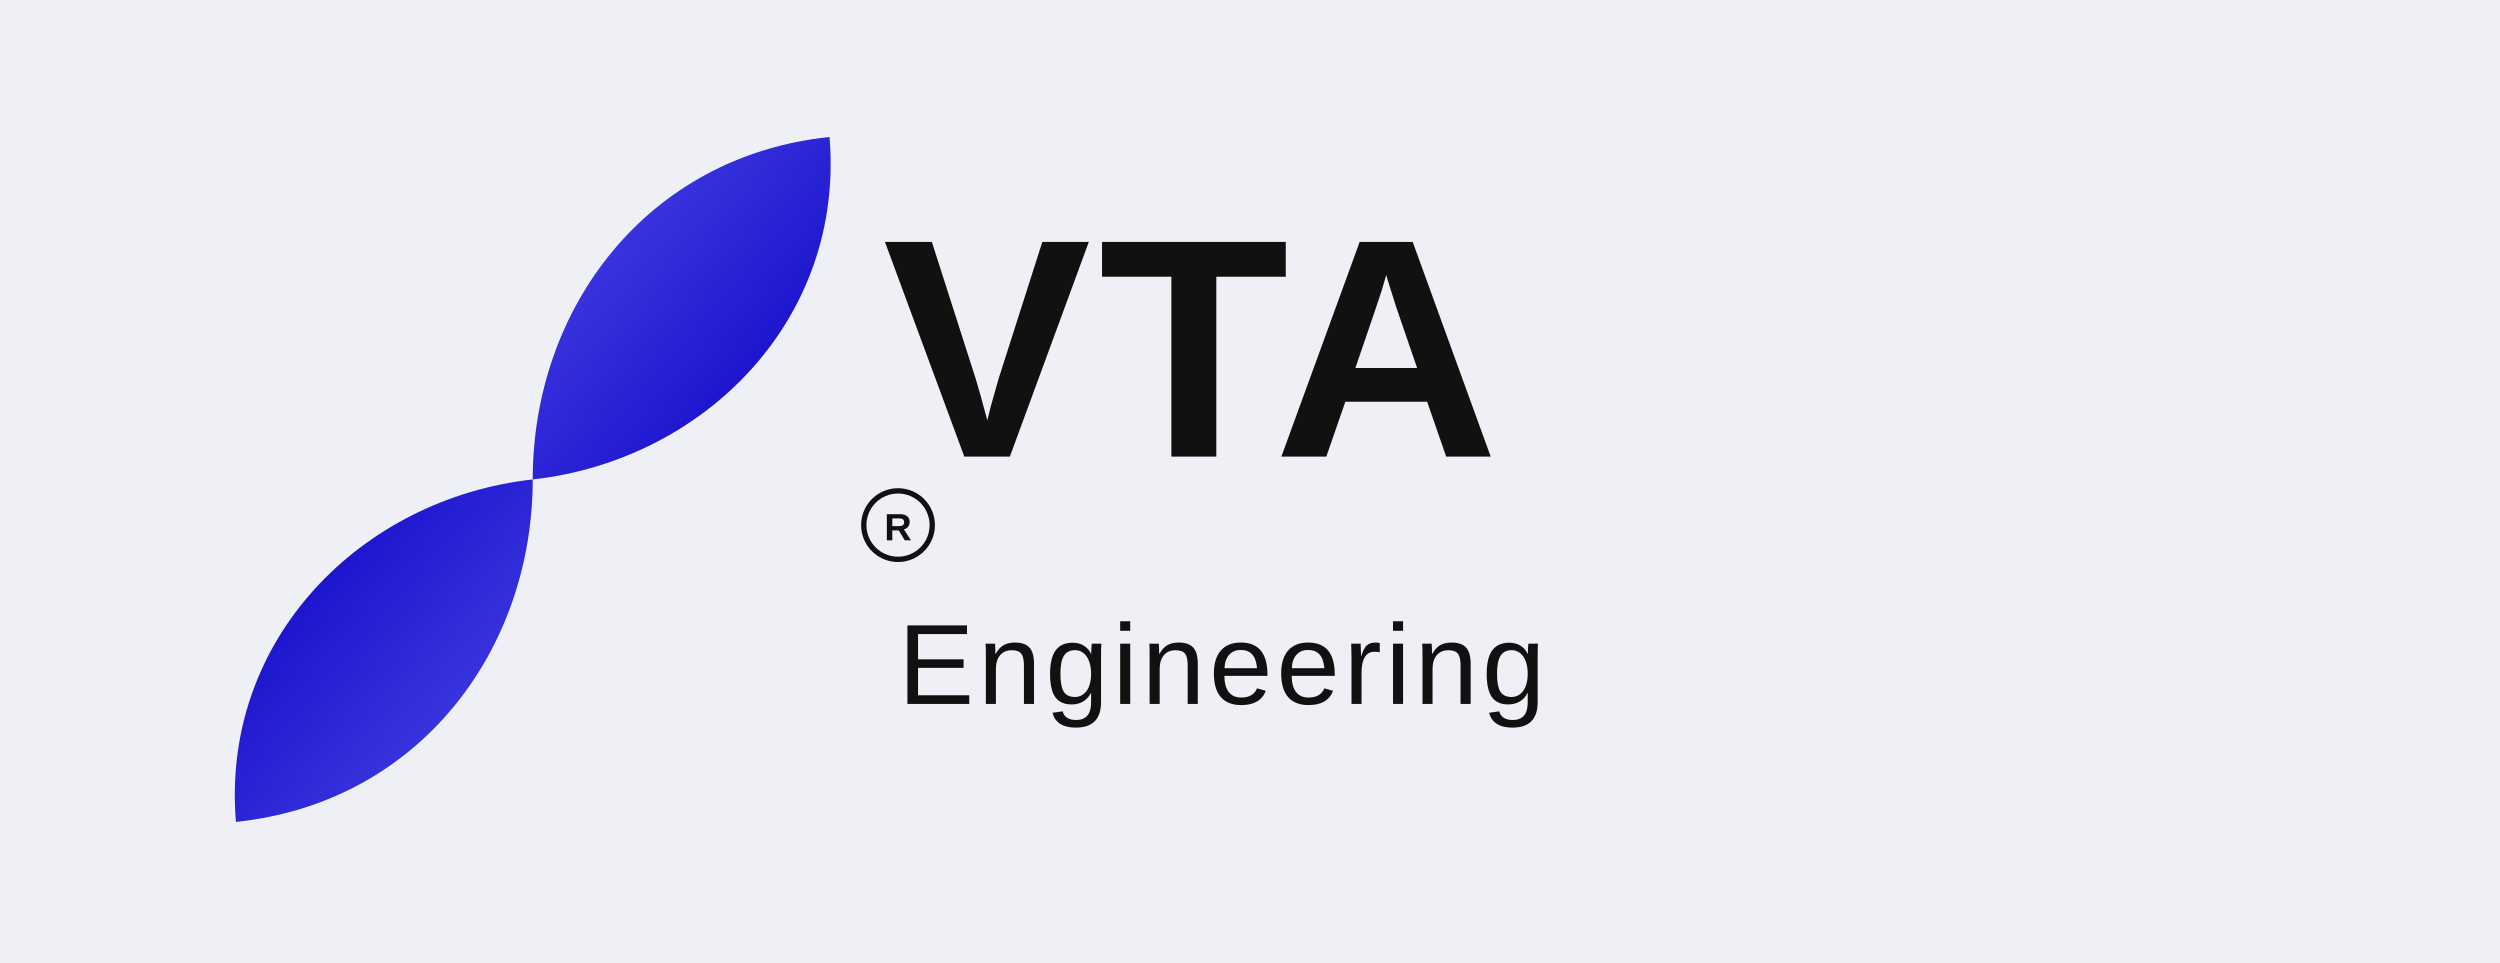
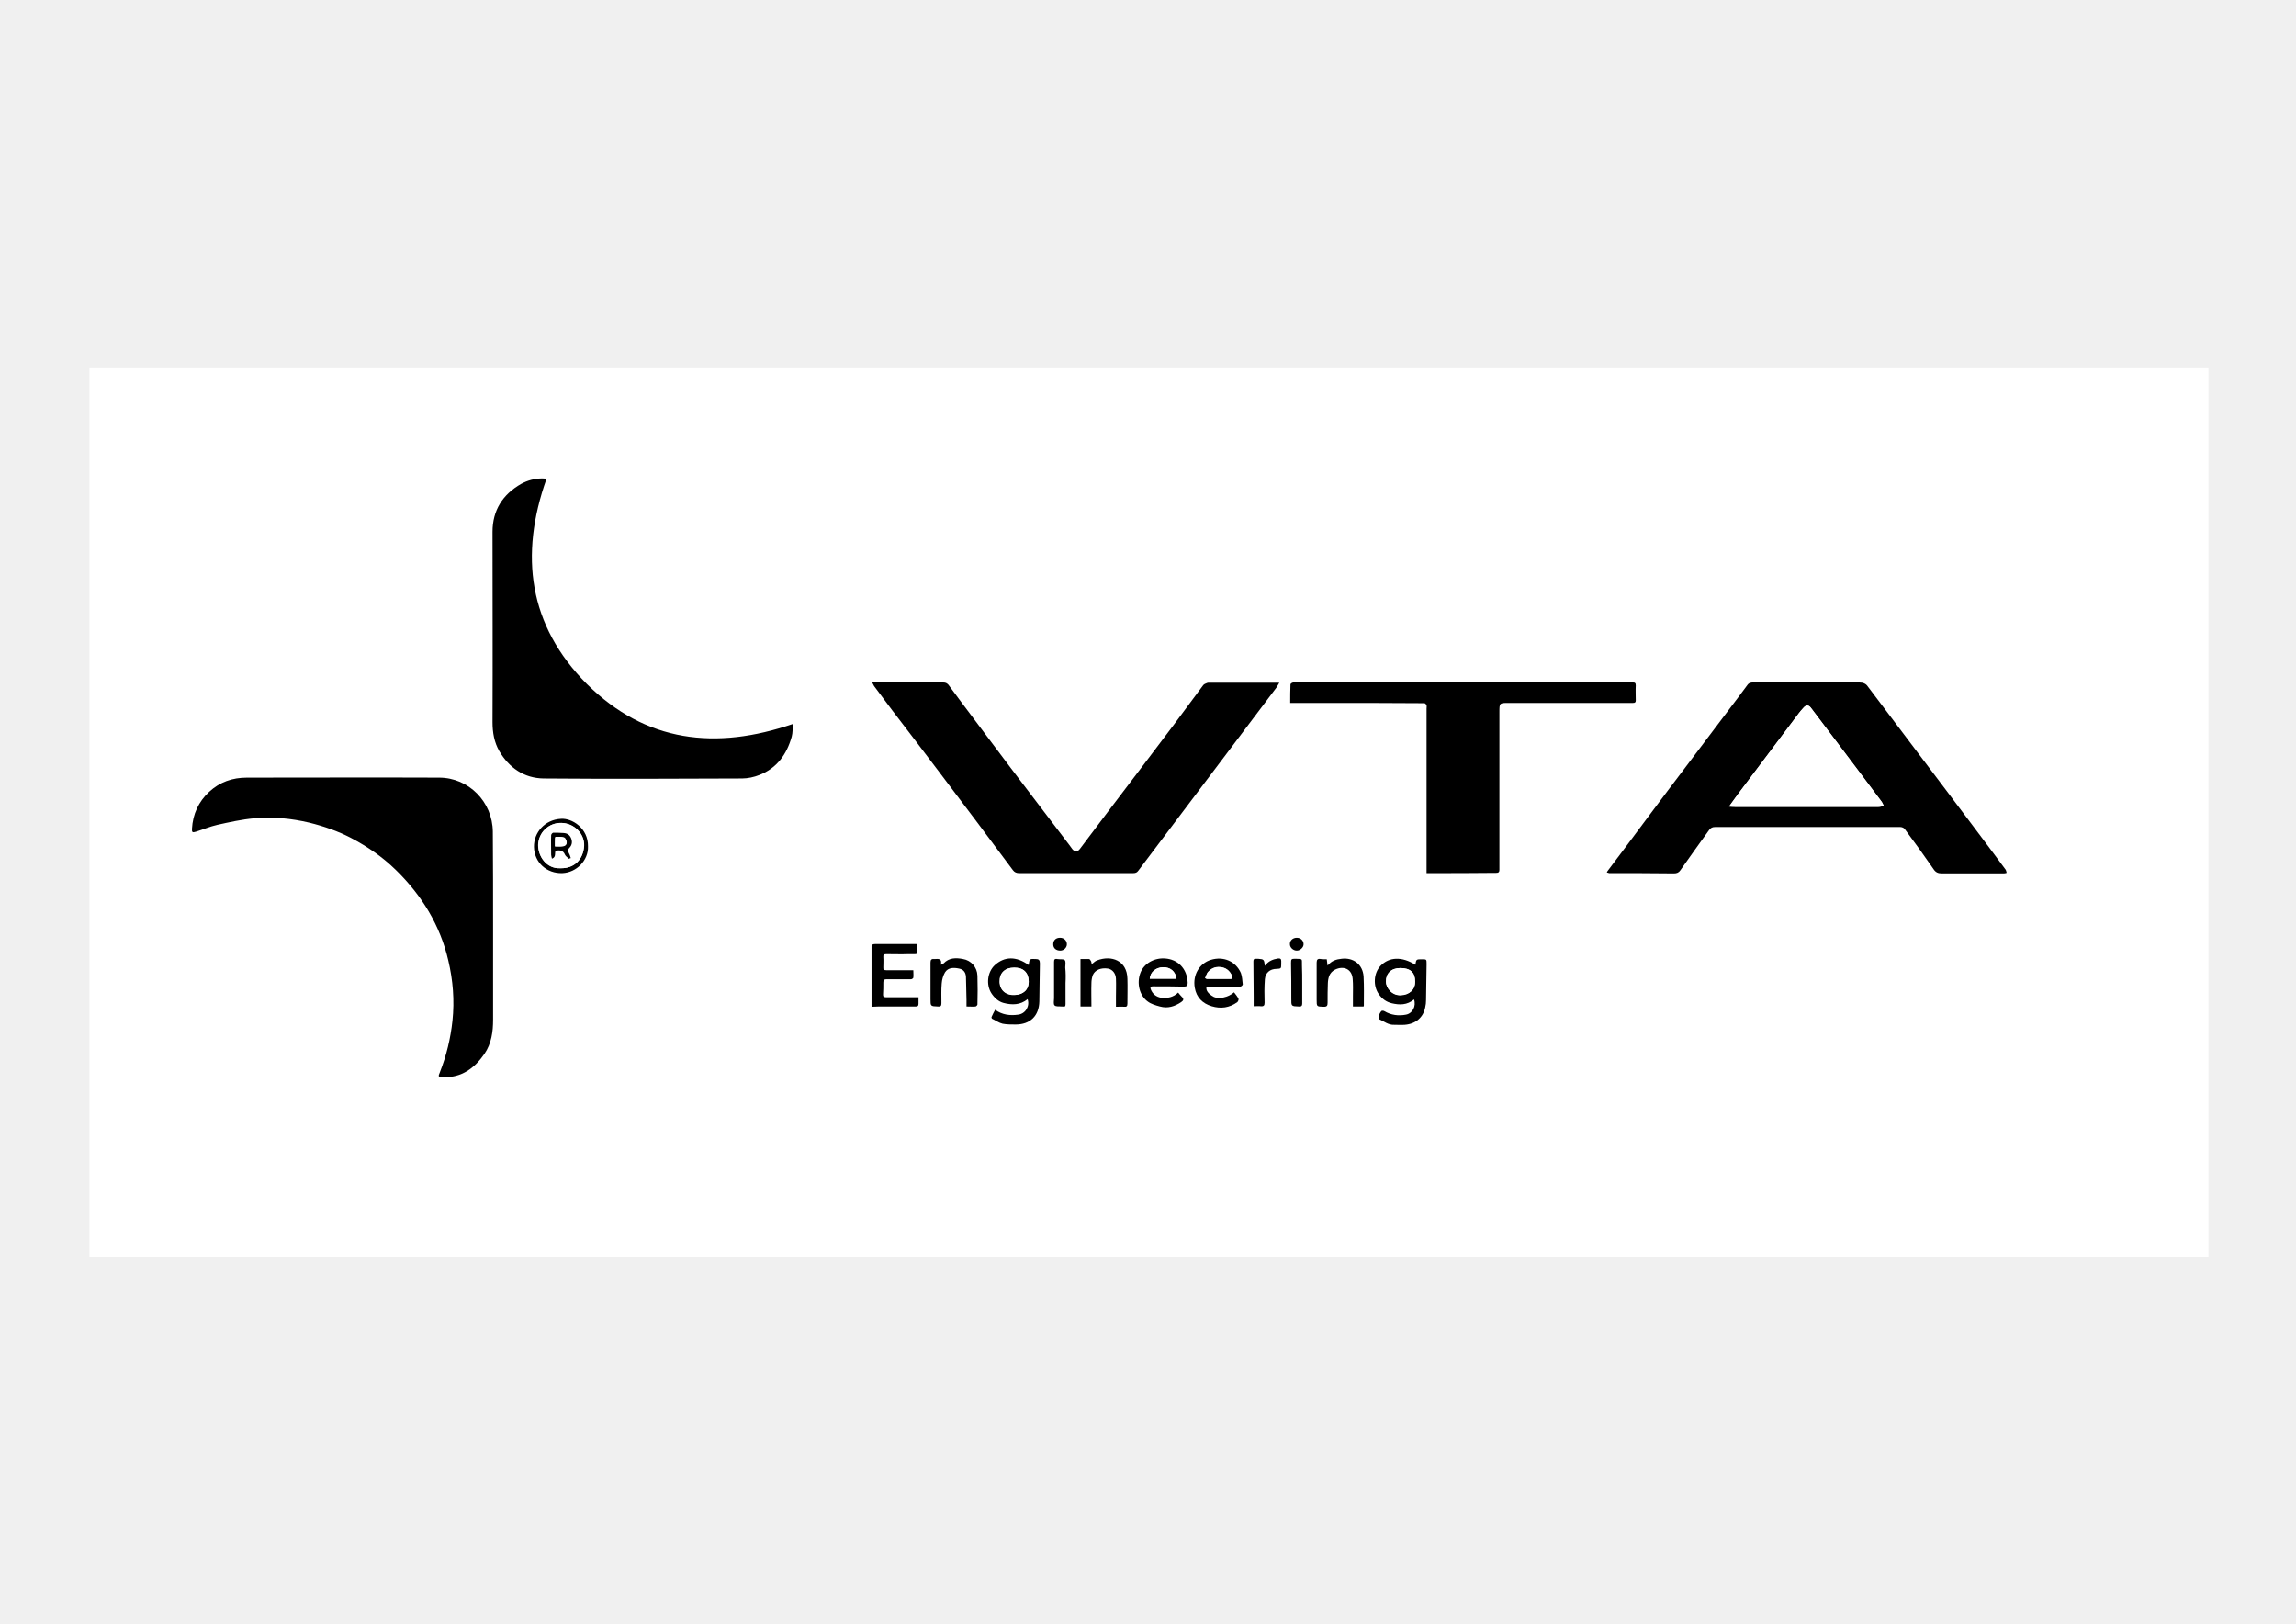
- <svg xmlns="http://www.w3.org/2000/svg" width="657" height="253" viewBox="0 0 657 253">
-   <defs>
-     <linearGradient id="petalBlue1" x1="0%" y1="0%" x2="100%" y2="100%">
-       <stop offset="0%" stop-color="#4B49E8" />
-       <stop offset="100%" stop-color="#0B00C4" />
-     </linearGradient>
-     <linearGradient id="petalBlue2" x1="100%" y1="100%" x2="0%" y2="0%">
-       <stop offset="0%" stop-color="#4B49E8" />
-       <stop offset="100%" stop-color="#0B00C4" />
-     </linearGradient>
-   </defs>
-   <rect width="657" height="253" fill="#EEF0F5" />
-   <g transform="translate(40,26)">
-     <path d="M100,100              C100,55 130,15 178,10              C182,58 145,95 100,100              Z" fill="url(#petalBlue1)" />
-     <path d="M100,100              C100,145 70,185 22,190              C18,142 55,105 100,100              Z" fill="url(#petalBlue2)" />
-     <circle cx="196" cy="112" r="9" fill="none" stroke="#111111" stroke-width="1.4" />
-     <text x="196" y="116" font-family="Arial, sans-serif" font-size="10" font-weight="600" fill="#111111" text-anchor="middle">R</text>
+ <svg xmlns="http://www.w3.org/2000/svg" viewBox="0 0 841.9 595.3">
+   <g fill="#FFFFFF">
+     <path d="M809.8,461c-259,0-518,0-777,0c0-108.7,0-217.3,0-326c259,0,518,0,777,0C809.8,243.6,809.8,352.3,809.8,461z   M589.2,319.9c0.4,0.1,0.6,0.1,0.8,0.1c7.9,0,15.9,0,23.8,0.1c1.1,0,1.7-0.3,2.4-1.2c3.5-4.9,7-9.8,10.5-14.7  c0.6-0.8,1.2-1.1,2.2-1.1c3.3,0,6.6,0,9.9,0c19.3,0,38.7,0,58,0c0.5,0,1.3,0.3,1.6,0.7c3.5,4.8,7.1,9.6,10.5,14.6  c0.9,1.2,1.7,1.7,3.1,1.7c7.6,0,15.2,0,22.8,0c0.3,0,0.7-0.2,1-0.2c-0.1-0.4-0.2-0.9-0.4-1.2c-3.6-4.9-7.2-9.7-10.9-14.6  c-7-9.3-14.1-18.6-21.1-28c-6.3-8.3-12.5-16.6-18.8-24.9c-0.4-0.5-1.2-0.9-1.8-1c-1.6-0.2-3.2-0.1-4.7-0.1c-11.7,0-23.4,0-35.1,0  c-1,0-1.7,0.1-2.3,1c-2,2.8-4.2,5.6-6.3,8.4c-5.4,7.2-10.9,14.4-16.3,21.6c-4.3,5.7-8.5,11.3-12.8,17c-5.3,7-10.6,14.1-15.8,21.1  C589.4,319.4,589.3,319.6,589.2,319.9z M180.8,340.9C180.8,340.9,180.8,340.9,180.8,340.9c0-12,0.1-24,0-36  c-0.1-10.9-8.8-19.8-19.7-19.8c-23.5-0.1-47,0-70.5,0c-5.3,0-9.9,1.6-13.8,5.2c-3.9,3.6-6,8.2-6.3,13.5c-0.1,1.4,0.1,1.6,1.5,1.1  c2.6-0.9,5.1-1.9,7.8-2.5c4.4-1,8.9-2,13.5-2.4c6.8-0.5,13.5,0.1,20.2,1.6c5.3,1.3,10.5,3.1,15.3,5.6c6,3.1,11.6,7,16.5,11.8  c9.5,9.3,16.2,20.2,19.2,33.2c1.7,7.3,2.3,14.6,1.5,22.1c-0.7,6.5-2.2,12.7-4.6,18.8c-0.7,1.8-0.7,1.8,1.3,1.8  c6.7,0.2,11.4-3.3,15-8.5c2.6-3.8,3.2-8.1,3.2-12.6C180.7,362.8,180.8,351.9,180.8,340.9z M290.8,265.4  c-28.3,9.8-54.1,6.8-75.5-14.7c-21.4-21.5-24.8-47.2-14.8-75.3c-0.5,0-1-0.1-1.5-0.1c-2.7,0.1-5.4,0.7-7.8,2  c-6.9,3.8-10.5,9.7-10.5,17.6c-0.1,23.3,0,46.5,0,69.8c0,3.8,0.5,7.4,2.5,10.6c3.6,6.2,9,10,16.2,10c24.3,0.2,48.5,0.1,72.8,0  c2.1,0,4.4-0.5,6.4-1.3c6.4-2.5,10-7.6,11.8-14C290.7,268.6,290.6,267,290.8,265.4z M319.8,250.2c0.4,0.6,0.5,1,0.7,1.3  c2.2,3,4.5,6.1,6.8,9.1c5.8,7.7,11.7,15.4,17.6,23.1c8.8,11.7,17.7,23.5,26.5,35.3c0.6,0.8,1.3,1.1,2.3,1.1c13.9,0,27.9,0,41.8,0  c0.8,0,1.4-0.3,1.9-0.9c8.4-11.2,16.8-22.3,25.2-33.4c8.5-11.3,17-22.5,25.5-33.8c0.3-0.4,0.6-1,1-1.7c-1.1,0-1.9,0-2.8,0  c-7.7,0-15.3,0-23,0c-0.2,0-0.5,0-0.7,0.1c-0.5,0.2-1.1,0.4-1.4,0.8c-3.6,4.8-7.1,9.6-10.7,14.4c-8.1,10.7-16.3,21.5-24.4,32.2  c-3.4,4.5-6.8,8.9-10.1,13.4c-0.9,1.2-1.8,1.2-2.8,0.1c-0.4-0.5-0.7-1-1.1-1.5c-7.2-9.5-14.4-18.9-21.6-28.4  c-4.6-6-9.1-12.1-13.6-18.1c-2.9-3.9-5.9-7.8-8.8-11.8c-0.6-0.9-1.3-1.3-2.3-1.3c-7.3,0-14.6,0-22,0  C322.5,250.2,321.3,250.2,319.8,250.2z M523.1,320.1c8.7,0,17.2,0,25.6,0c0.8,0,1.1-0.2,1.1-1.1c0-19.3,0-38.5,0-57.8  c0-3.4,0-3.4,3.4-3.4c15.2,0,30.4,0,45.6,0c0.7,0,1-0.2,1-0.9c0-1.8-0.1-3.7,0-5.5c0-0.9-0.3-1.1-1.1-1.1c-1.1,0-2.2-0.1-3.4-0.1  c-34.4,0-68.8,0-103.2,0c-5.9,0-11.9,0-17.8,0.1c-0.4,0-1.1,0.4-1.1,0.7c-0.1,2.2-0.1,4.4-0.1,6.8c4.1,0,8,0,11.9,0  c12.4,0,24.9,0,37.3,0.1c0.3,0,0.7,0.4,0.8,0.8c0.1,0.4,0,0.8,0,1.2c0,19.2,0,38.5,0,57.7C523.1,318.3,523.1,319.1,523.1,320.1z   M519,353.7c-5.1-3.1-9.6-2.9-12.8,0.4c-2.5,2.7-2.8,7.2-0.6,10.4c1.2,1.7,2.8,2.8,4.7,3.3c2.9,0.7,5.8,0.6,8.2-1.4  c0.9,2.5-0.6,5.1-3,5.6c-2.8,0.5-5.5,0.2-7.9-1.3c-0.3-0.2-1-0.2-1.1,0c-0.4,0.6-0.8,1.3-1,2c-0.1,0.3,0.1,0.9,0.3,1  c1.7,0.8,3.3,2.1,5.4,2c1.3,0,2.6,0.1,3.9,0c4.1-0.3,6.9-2.7,7.5-6.4c0.2-0.9,0.3-1.7,0.3-2.6c0.1-4.4,0.1-8.9,0.2-13.3  c0-1.7,0-1.7-1.7-1.7C519.3,351.6,519.3,351.6,519,353.7z M377.2,353.8c-4.6-3.2-8.9-3.2-12.4,0c-2.7,2.5-3.2,7-1.2,10.2  c1.1,1.7,2.5,3.1,4.5,3.6c3.1,0.8,6.1,0.9,8.8-1.4c1,2.6-0.7,5.4-3.5,5.7c-2.9,0.3-5.8,0.1-8.4-1.8c-0.5,0.9-0.9,1.8-1.3,2.6  c-0.1,0.2,0,0.7,0.2,0.7c1.2,0.7,2.4,1.5,3.8,1.8c1.6,0.4,3.2,0.4,4.8,0.3c5.3-0.1,8.5-3.2,8.7-8.5c0.1-4.6,0.1-9.3,0.2-13.9  c0-1.1-0.4-1.5-1.5-1.6C377.5,351.5,377.5,351.5,377.2,353.8z M336.3,346.2c-0.2,0-0.4-0.1-0.5-0.1c-5,0-10.1,0-15.1,0  c-0.9,0-1.3,0.3-1.3,1.3c0,6.8,0,13.7,0,20.5c0,0.4,0,0.8,0,1.2c1,0,1.7-0.1,2.5-0.1c4.6,0,9.1-0.1,13.7,0c0.8,0,1.1-0.2,1-1  c0-0.8,0-1.6,0-2.4c-4.1,0-8.1,0-12,0c-0.8,0-1-0.3-1-1c0.1-1.5,0.1-2.9,0.1-4.4c0-0.9,0.3-1.2,1.2-1.2c3,0.1,6,0.1,9,0  c0.3,0,0.8-0.3,0.8-0.6c0.1-0.9,0-1.8,0-2.7c-3.4,0-6.7,0-9.9,0c-0.9,0-1.2-0.2-1.1-1.1c0.1-1.2,0.1-2.5,0-3.7  c-0.1-0.9,0.3-1.1,1.1-1.1c2.7,0,5.5,0.1,8.2,0C336.9,349.7,336.4,350.6,336.3,346.2z M442.4,361.7c4.2,0,8.3,0,12.4,0  c0.3,0,0.9-0.6,0.9-0.8c-0.1-1.4-0.1-3-0.7-4.2c-1.8-4.4-6.3-6.3-11-4.8c-4.3,1.3-6.8,5.5-5.9,10.2c0.6,3.6,2.9,5.8,6.2,6.8  c3.3,1,6.5,0.6,9.4-1.5c0.3-0.2,0.5-1,0.4-1.3c-0.4-0.8-1.1-1.5-1.6-2.3c-2.1,2-5.7,2.7-7.6,1.6  C442.9,364.4,442.1,363.1,442.4,361.7z M432,363.9c-1.7,1.8-3.9,2.1-6.2,1.8c-1.8-0.2-3.1-1.2-3.8-3c-0.3-0.7-0.1-1.2,0.8-1.2  c3.8,0,7.6,0,11.3,0.1c1.1,0,1.4-0.4,1.4-1.4c-0.2-5.3-3.7-8.6-8.3-8.9c-3.9-0.2-7.6,1.9-9,5.2c-1.5,3.7-0.4,8.3,2.7,10.6  c1.3,0.9,2.9,1.4,4.4,1.8c2.8,0.8,5.4,0,7.8-1.6c0.9-0.6,1.1-1.2,0.2-2C432.8,365,432.5,364.6,432,363.9z M396.2,351.6  c0,5.9,0,11.6,0,17.3c1.4,0,2.7,0,4,0c0-3,0-5.8,0-8.7c0-0.9,0.2-1.9,0.5-2.8c0.7-2,2.9-2.9,5.6-2.4c1.6,0.3,2.8,1.7,2.9,3.7  c0.1,2.2,0,4.5,0,6.7c0,1.1,0,2.3,0,3.6c1.2,0,2.1,0,3,0c0.9,0.1,1.3-0.2,1.2-1.2c-0.1-3,0-6,0-9c-0.1-6.8-5.9-8.7-11.1-6.8  c-0.7,0.3-1.3,0.9-2,1.4c-0.1-0.5-0.1-0.9-0.3-1.2c-0.1-0.3-0.4-0.6-0.7-0.7C398.3,351.6,397.3,351.6,396.2,351.6z M345,353.7  c0.5-2.3-0.8-2.3-2.2-2.2c-0.1,0-0.2,0-0.2,0c-1-0.2-1.4,0.2-1.4,1.3c0,4.5,0,9,0,13.4c0,2.7,0,2.6,2.7,2.7c1,0,1.3-0.2,1.3-1.2  c0-2.4-0.1-4.8,0.1-7.2c0.1-1.4,0.5-2.9,1.2-4.1c1.2-1.9,3.3-1.8,5.2-1.4c1.6,0.3,2.4,1.5,2.5,3c0.1,2.8,0.1,5.6,0.2,8.5  c0,0.8,0,1.5,0,2.4c1.2,0,2.3,0,3.3,0c0.3,0,0.7-0.4,0.7-0.7c0-3.5,0.1-7.1,0-10.6c-0.1-3.1-2.3-5.5-5.3-6.1  c-2.5-0.5-5.1-0.5-7.1,1.6C345.8,353.4,345.5,353.4,345,353.7z M500,369c0.1-0.2,0.1-0.3,0.1-0.4c0-3.6,0.1-7.1-0.1-10.7  c-0.3-4.3-3.7-6.9-8-6.5c-2,0.2-3.7,0.8-5.2,2.5c-0.1-1-0.2-1.6-0.3-2.3c-0.8,0-1.5,0-2.2-0.1c-1.1-0.2-1.5,0.2-1.5,1.3  c0,4.5,0,9.1,0,13.6c0,2.6,0,2.5,2.6,2.6c1.1,0,1.4-0.4,1.4-1.5c0-2.4-0.1-4.7,0.1-7.1c0.1-2,0.5-4,2.6-5c3.1-1.6,6.1-0.1,6.5,3.3  c0.2,2.1,0.1,4.3,0.1,6.5c0,1.2,0,2.5,0,3.7C497.5,369,498.8,369,500,369z M463.8,354.1c-0.3-2.4-0.3-2.4-2.4-2.5  c-0.2,0-0.5,0-0.7,0c-0.8-0.1-1,0.3-1,1c0,4.3,0.1,8.6,0.1,12.9c0,1.1,0,2.3,0,3.5c1,0,1.8-0.1,2.6,0c1,0.1,1.4-0.3,1.4-1.3  c0-2.9-0.1-5.7,0.1-8.6c0.2-2.4,1.9-3.8,4.3-3.8c1.6,0,1.7-0.1,1.7-1.7c0-0.4,0-0.8,0-1.2c-0.1-0.7-0.4-1.1-1.2-0.9  C466.8,351.7,465.2,352.2,463.8,354.1z M215.6,310.3c0.1-6.7-5.9-10.4-9.9-10.2c-5.8,0.3-10,5-9.9,10.3c0.1,5.7,4.6,9.8,10.4,9.6  C211.4,319.9,215.8,315.4,215.6,310.3z M390.7,360.4C390.7,360.4,390.7,360.4,390.7,360.4c0-1.9,0.1-3.8,0-5.7  c0-0.9,0.3-2.2-0.2-2.7c-0.5-0.5-1.8-0.2-2.7-0.4c-1-0.2-1.2,0.3-1.2,1.1c0,4.4,0,8.9,0,13.3c0,0.9-0.3,2.1,0.2,2.6  c0.4,0.5,1.7,0.3,2.6,0.4c0.1,0,0.2,0,0.4,0c0.8,0.2,1-0.2,1-0.9C390.7,365.6,390.7,363,390.7,360.4z M477.5,360.4  C477.5,360.4,477.5,360.4,477.5,360.4c0-2.1,0-4.2,0-6.4c-0.1-2.5,0.5-2.4-2.4-2.5c-1.6,0-1.6,0-1.6,1.6c0,4.3,0,8.6,0.1,13  c0,2.8,0,2.8,2.8,2.9c0.9,0,1.2-0.3,1.2-1.1C477.5,365.4,477.5,362.9,477.5,360.4z M388.7,343.8c-1.6,0-2.5,0.9-2.5,2.3  c0,1.4,1,2.4,2.6,2.3c1.3,0,2.3-1.1,2.4-2.3C391.2,344.8,390.2,343.8,388.7,343.8z M475.5,343.8c-1.5,0-2.6,1.1-2.6,2.4  c0,1.2,1.3,2.3,2.5,2.3c1.3,0,2.5-1.2,2.5-2.3C478,344.9,476.9,343.8,475.5,343.8z" />
  </g>
-   <g transform="translate(232,0)">
-     <text x="0" y="120" font-family="Arial, Helvetica, sans-serif" font-size="82" font-weight="800" letter-spacing="2" fill="#111111">VTA</text>
-     <text x="4" y="185" font-family="Arial, Helvetica, sans-serif" font-size="30" font-weight="500" letter-spacing="1" fill="#111111">Engineering</text>
+   <g fill="#000000">
+     <path d="M589.2,319.9c0.1-0.3,0.2-0.5,0.3-0.6c5.3-7,10.6-14.1,15.8-21.1c4.3-5.7,8.5-11.4,12.8-17c5.4-7.2,10.9-14.4,16.3-21.6  c2.1-2.8,4.2-5.5,6.3-8.4c0.6-0.9,1.4-1,2.3-1c11.7,0,23.4,0,35.1,0c1.6,0,3.2-0.1,4.7,0.1c0.6,0.1,1.4,0.5,1.8,1  c6.3,8.3,12.5,16.6,18.8,24.9c7,9.3,14.1,18.6,21.1,28c3.6,4.8,7.3,9.7,10.9,14.6c0.2,0.3,0.3,0.8,0.4,1.2c-0.3,0.1-0.7,0.2-1,0.2  c-7.6,0-15.2,0-22.8,0c-1.4,0-2.3-0.4-3.1-1.7c-3.4-4.9-6.9-9.8-10.5-14.6c-0.3-0.4-1-0.7-1.6-0.7c-19.3,0-38.7,0-58,0  c-3.3,0-6.6,0-9.9,0c-1,0-1.6,0.3-2.2,1.1c-3.5,4.9-7.1,9.8-10.5,14.7c-0.6,0.9-1.3,1.2-2.4,1.2c-7.9-0.1-15.9-0.1-23.8-0.1  C589.8,320,589.6,319.9,589.2,319.9z M634,295.7c0.9,0.1,1.5,0.1,2.2,0.1c17.5,0,35.1,0,52.6,0c0.7,0,1.3-0.2,2-0.3  c-0.3-0.6-0.6-1.3-1-1.8c-5.5-7.4-11.1-14.8-16.7-22.2c-3-4-6-7.9-9-11.9c-1-1.3-1.9-1.2-2.9,0c-0.5,0.6-1.1,1.3-1.6,1.9  c-7.4,9.8-14.8,19.6-22.2,29.5C636.3,292.4,635.3,293.9,634,295.7z" />
+     <path d="M180.8,340.9c0,11,0,21.9,0,32.9c0,4.5-0.6,8.8-3.2,12.6c-3.6,5.2-8.3,8.7-15,8.5c-2-0.1-2-0.1-1.3-1.8  c2.4-6.1,3.9-12.3,4.6-18.8c0.8-7.5,0.2-14.9-1.5-22.1c-3-13-9.7-23.9-19.2-33.2c-4.9-4.8-10.4-8.6-16.5-11.8  c-4.8-2.5-10-4.3-15.3-5.6c-6.7-1.6-13.4-2.2-20.2-1.6c-4.5,0.4-9,1.4-13.5,2.4c-2.7,0.6-5.2,1.7-7.8,2.5c-1.3,0.4-1.6,0.3-1.5-1.1  c0.3-5.3,2.4-9.9,6.3-13.5c3.9-3.6,8.5-5.2,13.8-5.2c23.5,0,47-0.1,70.5,0c10.9,0,19.6,8.9,19.7,19.8  C180.8,316.9,180.8,328.9,180.8,340.9C180.8,340.9,180.8,340.9,180.8,340.9z" />
+     <path d="M290.8,265.4c-0.2,1.6-0.1,3.2-0.5,4.7c-1.8,6.4-5.4,11.5-11.8,14c-2,0.8-4.3,1.3-6.4,1.3c-24.3,0.1-48.5,0.2-72.8,0  c-7.1-0.1-12.6-3.9-16.2-10c-1.9-3.3-2.5-6.9-2.5-10.6c0.1-23.3,0-46.5,0-69.8c0-7.9,3.7-13.7,10.5-17.6c2.4-1.3,5-2,7.8-2  c0.5,0,1,0.1,1.5,0.1c-10,28.1-6.6,53.8,14.8,75.3C236.8,272.2,262.5,275.1,290.8,265.4z" />
+     <path d="M319.8,250.2c1.5,0,2.8,0,4,0c7.3,0,14.6,0,22,0c1.1,0,1.7,0.4,2.3,1.3c2.9,4,5.9,7.9,8.8,11.8c4.5,6,9.1,12.1,13.6,18.1  c7.2,9.5,14.4,18.9,21.6,28.4c0.4,0.5,0.7,1,1.1,1.5c0.9,1.1,1.9,1.1,2.8-0.1c3.4-4.5,6.8-9,10.1-13.4  c8.1-10.7,16.3-21.4,24.4-32.2c3.6-4.8,7.1-9.6,10.7-14.4c0.3-0.4,0.9-0.6,1.4-0.8c0.2-0.1,0.5-0.1,0.7-0.1c7.7,0,15.3,0,23,0  c0.8,0,1.7,0,2.8,0c-0.4,0.7-0.7,1.2-1,1.7c-8.5,11.3-17,22.5-25.5,33.8c-8.4,11.1-16.8,22.3-25.2,33.4c-0.5,0.7-1,0.9-1.9,0.9  c-13.9,0-27.9,0-41.8,0c-1,0-1.7-0.3-2.3-1.1c-8.8-11.8-17.6-23.6-26.5-35.3c-5.8-7.7-11.7-15.4-17.6-23.1c-2.3-3-4.5-6.1-6.8-9.1  C320.3,251.2,320.2,250.8,319.8,250.2z" />
+     <path d="M523.1,320.1c0-0.9,0-1.7,0-2.6c0-19.2,0-38.5,0-57.7c0-0.4,0.1-0.9,0-1.2c-0.1-0.3-0.5-0.8-0.8-0.8  c-12.4-0.1-24.9-0.1-37.3-0.1c-3.9,0-7.7,0-11.9,0c0-2.4,0-4.6,0.1-6.8c0-0.3,0.7-0.7,1.1-0.7c5.9-0.1,11.9-0.1,17.8-0.1  c34.4,0,68.8,0,103.2,0c1.1,0,2.2,0.1,3.4,0.1c0.8,0,1.1,0.2,1.1,1.1c-0.1,1.8,0,3.7,0,5.5c0,0.7-0.3,0.9-1,0.9  c-15.2,0-30.4,0-45.6,0c-3.4,0-3.4,0-3.4,3.4c0,19.3,0,38.5,0,57.8c0,0.8-0.3,1.1-1.1,1.1C540.2,320.1,531.8,320.1,523.1,320.1z" />
+     <path d="M519,353.7c0.3-2,0.3-2,2.4-2c1.7,0,1.7,0,1.7,1.7c-0.1,4.4-0.1,8.9-0.2,13.3c0,0.9-0.1,1.7-0.3,2.6  c-0.7,3.7-3.5,6.1-7.5,6.4c-1.3,0.1-2.6,0-3.9,0c-2.1,0.1-3.6-1.2-5.4-2c-0.2-0.1-0.4-0.7-0.3-1c0.2-0.7,0.5-1.4,1-2  c0.1-0.2,0.8-0.2,1.1,0c2.5,1.5,5.2,1.8,7.9,1.3c2.4-0.4,3.9-3.1,3-5.6c-2.5,2.1-5.3,2.1-8.2,1.4c-2-0.5-3.5-1.6-4.7-3.3  c-2.2-3.1-1.9-7.7,0.6-10.4C509.4,350.8,514,350.6,519,353.7z M513.5,354.9c-3.3,0-5.3,1.9-5.3,4.9c0,2.1,2,5.1,5.4,5  c3.2-0.1,5.4-2,5.3-5C518.9,356.5,517.1,354.9,513.5,354.9z" />
+     <path d="M377.2,353.8c0.3-2.3,0.3-2.3,2.6-2.2c1.1,0,1.5,0.4,1.5,1.6c-0.1,4.6-0.1,9.3-0.2,13.9c-0.1,5.3-3.3,8.5-8.7,8.5  c-1.6,0-3.3,0-4.8-0.3c-1.3-0.3-2.5-1.2-3.8-1.8c-0.2-0.1-0.3-0.6-0.2-0.7c0.4-0.9,0.8-1.7,1.3-2.6c2.6,1.9,5.5,2.2,8.4,1.8  c2.7-0.3,4.4-3.1,3.5-5.7c-2.7,2.2-5.7,2.2-8.8,1.4c-1.9-0.5-3.4-1.9-4.5-3.6c-2-3.2-1.4-7.7,1.2-10.2  C368.3,350.6,372.6,350.5,377.2,353.8z M377.2,359.7c-0.1-3.2-2-5-5.3-5c-3.4,0-5.4,2-5.3,5.2c0.1,3,2.3,5,5.6,4.8  C375.1,364.7,377.2,362.9,377.2,359.7z" />
+     <path d="M336.3,346.2c0.1,4.4,0.6,3.5-3.1,3.6c-2.7,0.1-5.5,0-8.2,0c-0.8,0-1.2,0.2-1.1,1.1c0.1,1.2,0,2.5,0,3.7  c-0.1,0.9,0.3,1.1,1.1,1.1c3.2,0,6.5,0,9.9,0c0,1,0.1,1.9,0,2.7c0,0.2-0.5,0.6-0.8,0.6c-3,0-6,0-9,0c-0.9,0-1.2,0.3-1.2,1.2  c0,1.5,0,2.9-0.1,4.4c0,0.7,0.1,1,1,1c3.9,0,7.9,0,12,0c0,0.9,0,1.6,0,2.4c0,0.8-0.3,1-1,1c-4.6,0-9.1,0-13.7,0  c-0.8,0-1.6,0.1-2.5,0.1c0-0.4,0-0.8,0-1.2c0-6.8,0-13.7,0-20.5c0-1,0.3-1.3,1.3-1.3c5,0,10.1,0,15.1,0  C335.9,346.1,336.1,346.1,336.3,346.2z" />
+     <path d="M442.4,361.7c-0.3,1.4,0.6,2.6,2.5,3.7c1.9,1,5.5,0.3,7.6-1.6c0.6,0.8,1.2,1.5,1.6,2.3c0.2,0.3-0.1,1-0.4,1.3  c-2.9,2.1-6.1,2.5-9.4,1.5c-3.3-1-5.6-3.2-6.2-6.8c-0.8-4.7,1.7-8.9,5.9-10.2c4.6-1.4,9.1,0.5,11,4.8c0.5,1.3,0.5,2.8,0.7,4.2  c0,0.3-0.6,0.8-0.9,0.8C450.7,361.8,446.6,361.7,442.4,361.7z M441.9,358.6c0.4,0.1,0.5,0.2,0.7,0.2c2.9,0,5.7,0,8.6,0  c1.1,0,0.7-0.7,0.5-1.2c-0.8-1.8-2.2-2.9-4.2-3.1c-1.9-0.2-3.5,0.5-4.7,2C442.4,357.2,442.2,357.9,441.9,358.6z" />
+     <path d="M432,363.9c0.5,0.6,0.9,1.1,1.3,1.5c0.9,0.8,0.7,1.4-0.2,2c-2.4,1.6-4.9,2.4-7.8,1.6c-1.5-0.4-3.2-0.9-4.4-1.8  c-3.1-2.2-4.2-6.8-2.7-10.6c1.3-3.4,5.1-5.5,9-5.2c4.6,0.3,8.1,3.6,8.3,8.9c0,1-0.3,1.4-1.4,1.4c-3.8-0.1-7.6-0.1-11.3-0.1  c-1,0-1.1,0.5-0.8,1.2c0.7,1.7,2,2.7,3.8,3C428,366,430.2,365.7,432,363.9z M421.6,358.8c3.3,0,6.6,0,9.8,0c-0.4-2.7-2.3-4.2-5-4.2  C423.8,354.7,421.8,356.3,421.6,358.8z" />
+     <path d="M396.2,351.6c1.1,0,2.1,0,3.1,0c0.3,0,0.5,0.4,0.7,0.7c0.2,0.3,0.2,0.7,0.3,1.2c0.8-0.6,1.3-1.2,2-1.4c5.2-2,11,0,11.1,6.8  c0.1,3,0,6,0,9c0,1-0.3,1.3-1.2,1.2c-0.9-0.1-1.8,0-3,0c0-1.3,0-2.4,0-3.6c0-2.2,0.1-4.5,0-6.7c-0.1-2-1.3-3.4-2.9-3.7  c-2.6-0.4-4.8,0.5-5.6,2.4c-0.3,0.9-0.5,1.9-0.5,2.8c-0.1,2.9,0,5.7,0,8.7c-1.4,0-2.6,0-4,0C396.2,363.2,396.2,357.5,396.2,351.6z" />
+     <path d="M345,353.7c0.6-0.3,0.8-0.4,1-0.5c2-2.1,4.5-2.1,7.1-1.6c3,0.5,5.2,3,5.3,6.1c0.1,3.5,0.1,7.1,0,10.6  c0,0.2-0.5,0.7-0.7,0.7c-1,0.1-2.1,0-3.3,0c0-0.8,0-1.6,0-2.4c-0.1-2.8-0.1-5.6-0.2-8.5c-0.1-1.6-0.9-2.7-2.5-3  c-1.9-0.4-4-0.5-5.2,1.4c-0.7,1.2-1.1,2.7-1.2,4.1c-0.2,2.4-0.1,4.8-0.1,7.2c0,1-0.3,1.3-1.3,1.2c-2.7-0.1-2.7-0.1-2.7-2.7  c0-4.5,0-9,0-13.4c0-1.1,0.4-1.4,1.4-1.3c0.1,0,0.2,0,0.2,0C344.1,351.5,345.5,351.4,345,353.7z" />
+     <path d="M500,369c-1.2,0-2.5,0-3.9,0c0-1.3,0-2.5,0-3.7c0-2.2,0.1-4.3-0.1-6.5c-0.3-3.5-3.3-4.9-6.5-3.3c-2.1,1.1-2.5,3-2.6,5  c-0.1,2.4-0.1,4.7-0.1,7.1c0,1.1-0.2,1.5-1.4,1.5c-2.6-0.1-2.6,0-2.6-2.6c0-4.5,0-9.1,0-13.6c0-1.1,0.4-1.5,1.5-1.3  c0.7,0.1,1.4,0.1,2.2,0.1c0.1,0.6,0.2,1.3,0.3,2.3c1.5-1.8,3.2-2.3,5.2-2.5c4.3-0.5,7.7,2.1,8,6.5c0.2,3.6,0.1,7.1,0.1,10.7  C500.1,368.7,500.1,368.8,500,369z" />
+     <path d="M463.8,354.1c1.3-1.8,3-2.4,4.8-2.7c0.9-0.1,1.2,0.2,1.2,0.9c0,0.4,0,0.8,0,1.2c0,1.6-0.1,1.6-1.7,1.7  c-2.4,0-4.1,1.4-4.3,3.8c-0.2,2.8-0.2,5.7-0.1,8.6c0,1-0.3,1.4-1.4,1.3c-0.8-0.1-1.6,0-2.6,0c0-1.2,0-2.3,0-3.5  c0-4.3-0.1-8.6-0.1-12.9c0-0.7,0.2-1.1,1-1c0.2,0,0.5,0,0.7,0C463.5,351.7,463.5,351.7,463.8,354.1z" />
+     <path d="M215.6,310.3c0.2,5.1-4.2,9.6-9.4,9.8c-5.7,0.2-10.3-3.9-10.4-9.6c-0.1-5.3,4-10,9.9-10.3  C209.7,299.9,215.7,303.6,215.6,310.3z M205.4,318.3c5.4,0.2,8.6-3.6,8.7-8.2c0.2-4.5-3.7-8.3-8.3-8.4c-4.6-0.1-8.4,3.5-8.5,8.1  C197.3,314,200.4,318.6,205.4,318.3z" />
+     <path d="M390.7,360.4c0,2.6,0,5.1,0,7.7c0,0.8-0.2,1.1-1,0.9c-0.1,0-0.2,0-0.4,0c-0.9-0.1-2.1,0.1-2.6-0.4  c-0.5-0.5-0.2-1.7-0.2-2.6c0-4.4,0-8.9,0-13.3c0-0.9,0.2-1.3,1.2-1.1c0.9,0.2,2.2-0.1,2.7,0.4c0.5,0.5,0.2,1.8,0.2,2.7  C390.8,356.6,390.8,358.5,390.7,360.4z" />
+     <path d="M477.5,360.4c0,2.5,0,5,0,7.5c0,0.8-0.3,1.2-1.2,1.1c-2.9-0.1-2.8-0.1-2.8-2.9c0-4.3,0-8.6-0.1-13c0-1.5,0.1-1.6,1.6-1.6  c2.9,0.1,2.3-0.1,2.4,2.5C477.5,356.2,477.5,358.3,477.5,360.4z" />
+     <path d="M388.7,343.8c1.4,0,2.5,1,2.5,2.4c0,1.2-1.1,2.3-2.4,2.3c-1.6,0-2.6-0.9-2.6-2.3C386.2,344.7,387.2,343.8,388.7,343.8z" />
+     <path d="M475.5,343.8c1.4,0,2.5,1,2.5,2.4c0,1.1-1.2,2.3-2.5,2.3c-1.3,0-2.5-1.1-2.5-2.3C472.9,344.9,474,343.8,475.5,343.8z" />
+   </g>
+   <g fill="#FFFFFF">
+     <path d="M634,295.7c1.3-1.7,2.3-3.2,3.4-4.7c7.4-9.8,14.8-19.6,22.2-29.5c0.5-0.7,1-1.3,1.6-1.9c1-1.2,2-1.3,2.9,0  c3,4,6,7.9,9,11.9c5.6,7.4,11.1,14.8,16.7,22.2c0.4,0.5,0.6,1.2,1,1.8c-0.7,0.1-1.3,0.3-2,0.3c-17.5,0-35.1,0-52.6,0  C635.5,295.8,634.9,295.7,634,295.7z" />
+     <path d="M513.5,354.9c3.6,0,5.4,1.6,5.4,5c0,2.9-2.1,4.9-5.3,5c-3.4,0.1-5.4-2.9-5.4-5C508.2,356.8,510.2,354.9,513.5,354.9z" />
+     <path d="M377.2,359.7c0.1,3.2-2,4.9-5.1,5.1c-3.3,0.2-5.5-1.8-5.6-4.8c-0.1-3.2,1.9-5.2,5.3-5.2C375.2,354.7,377.1,356.5,377.2,359.7z" />
+     <path d="M441.9,358.6c0.3-0.7,0.5-1.4,0.9-2c1.2-1.5,2.8-2.2,4.7-2c2,0.2,3.4,1.3,4.2,3.1c0.2,0.5,0.5,1.2-0.5,1.2  c-2.9,0-5.7,0-8.6,0C442.4,358.9,442.3,358.8,441.9,358.6z" />
+     <path d="M421.6,358.8c0.2-2.4,2.2-4.1,4.8-4.2c2.7-0.1,4.6,1.4,5,4.2C428.2,358.8,424.9,358.8,421.6,358.8z" />
+     <path d="M205.4,318.3c-4.9,0.2-8.1-4.3-8-8.5c0.1-4.6,3.9-8.2,8.5-8.1c4.6,0.1,8.5,3.9,8.3,8.4C213.9,314.8,210.8,318.5,205.4,318.3z   M208.7,314.9c0.2-0.1,0.3-0.2,0.5-0.3c-0.2-0.5-0.3-1.2-0.6-1.6c-0.6-0.8-0.7-1.5,0.2-2.3c0.9-0.9,1-2.1,0.5-3.4  c-0.5-1.2-1.4-1.8-2.7-1.9c-1.3-0.1-2.6-0.1-3.9-0.1c-0.2,0-0.7,0.6-0.7,0.9c0,2.4,0,4.8,0,7.2c0,0.4,0.2,0.9,0.3,1.4  c1.6-0.6,0.9-2.1,1.3-2.9c1.6-0.3,2.8-0.2,3.5,1.5C207.4,313.9,208.1,314.3,208.7,314.9z" />
+   </g>
+   <g fill="#000000">
+     <path d="M208.7,314.9c-0.5-0.5-1.2-0.9-1.5-1.5c-0.7-1.7-1.9-1.8-3.5-1.5c-0.4,0.9,0.3,2.3-1.3,2.9c-0.1-0.5-0.3-1-0.3-1.4  c0-2.4-0.1-4.8,0-7.2c0-0.3,0.4-0.8,0.7-0.9c1.3,0,2.6,0,3.9,0.1c1.3,0.1,2.2,0.7,2.7,1.9c0.5,1.2,0.4,2.4-0.5,3.4  c-0.8,0.8-0.7,1.4-0.2,2.3c0.3,0.5,0.4,1.1,0.6,1.6C209,314.6,208.8,314.7,208.7,314.9z M203.5,310.3c1.1,0,2,0.1,2.9,0  c0.9-0.1,1.5-0.7,1.4-1.7c-0.1-0.6-0.5-1.4-0.9-1.5c-1-0.3-2.1-0.2-3.1-0.2c-0.1,0-0.2,0.3-0.2,0.5C203.5,308.3,203.5,309.3,203.5,310.3z" />
+   </g>
+   <g fill="#FFFFFF">
+     <path d="M203.5,310.3c0-1,0-2,0-3c0-0.2,0.1-0.5,0.2-0.5c1.1,0,2.2-0.1,3.1,0.2c0.4,0.1,0.8,1,0.9,1.5c0.2,1-0.4,1.6-1.4,1.7  C205.5,310.4,204.6,310.3,203.5,310.3z" />
  </g>
</svg>
